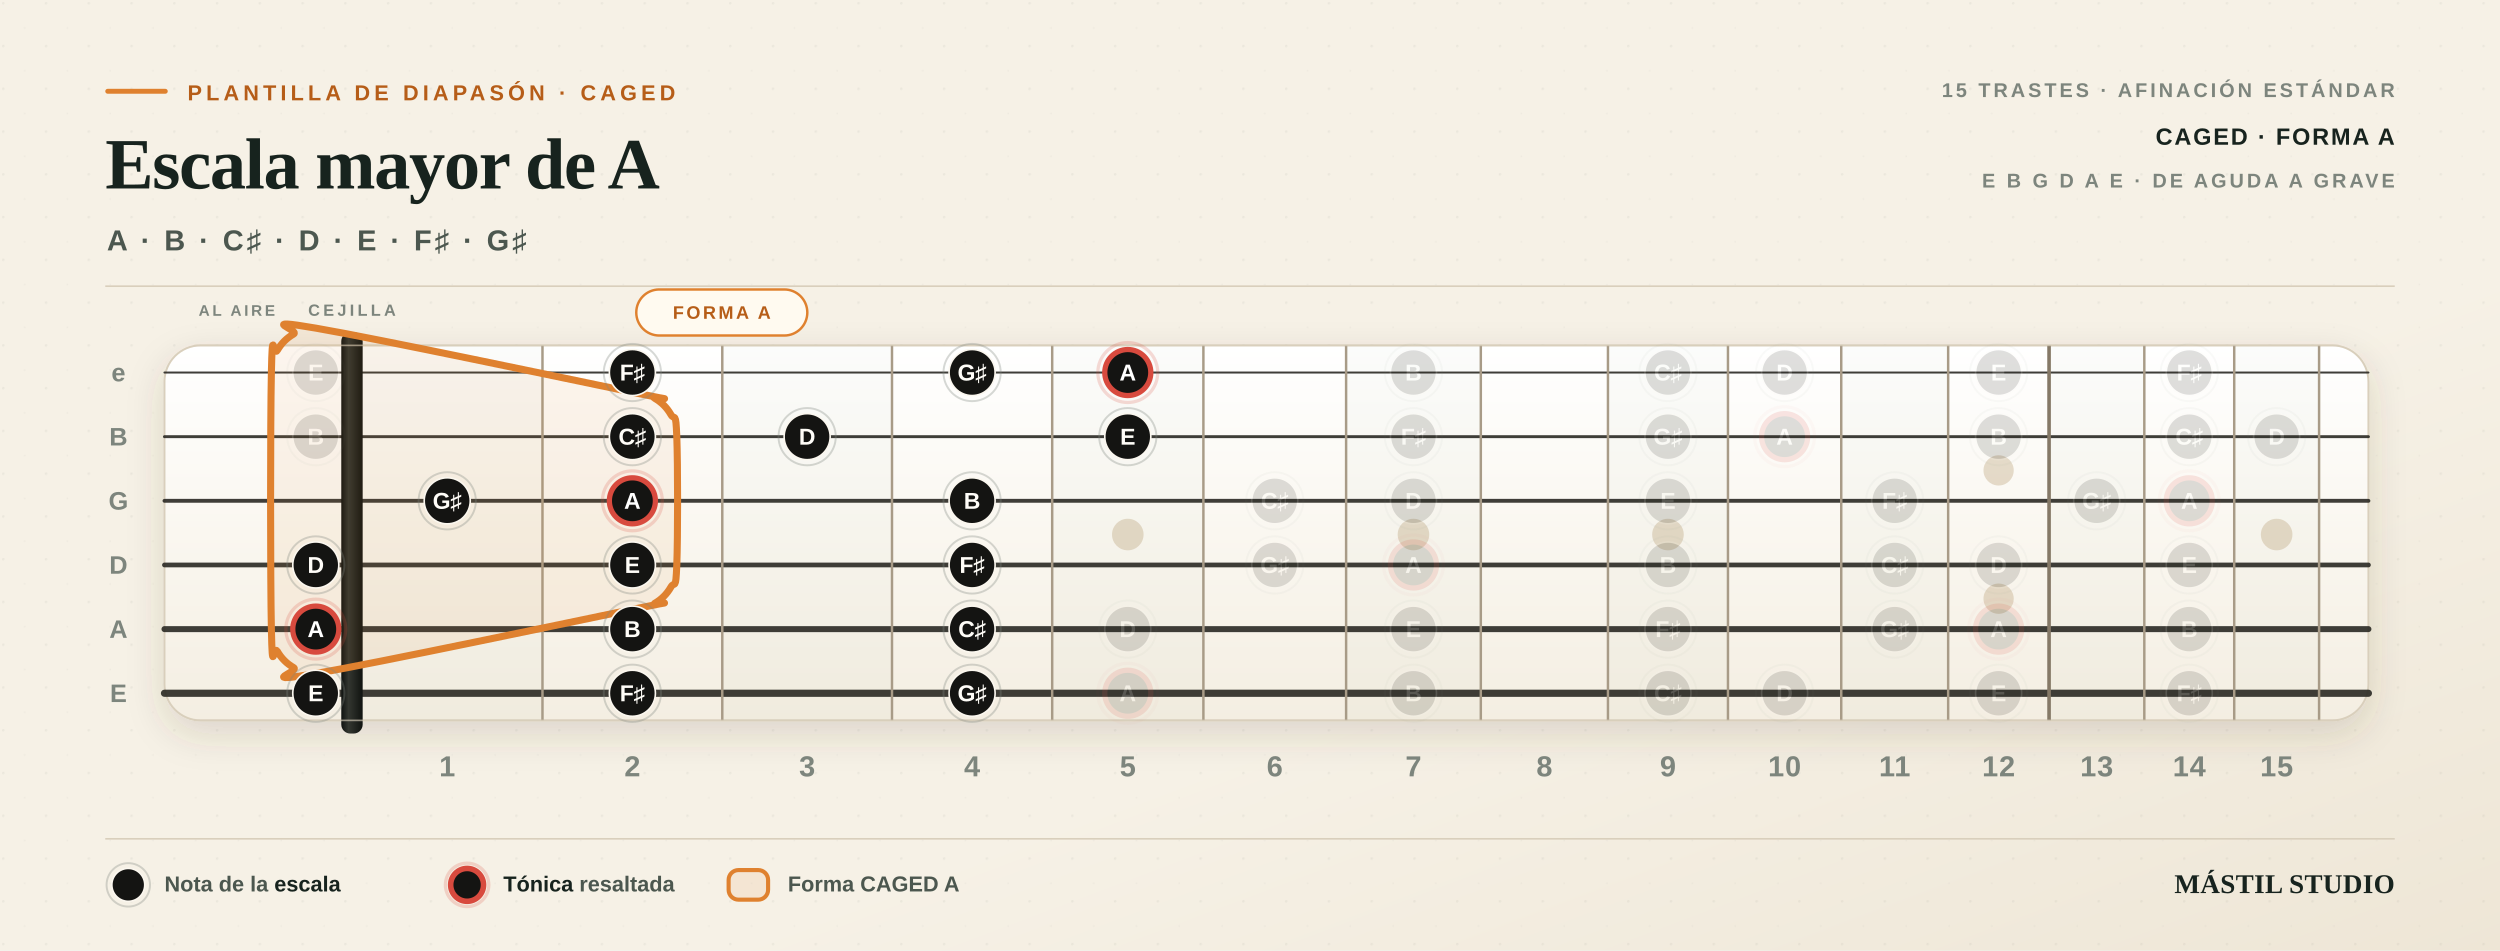
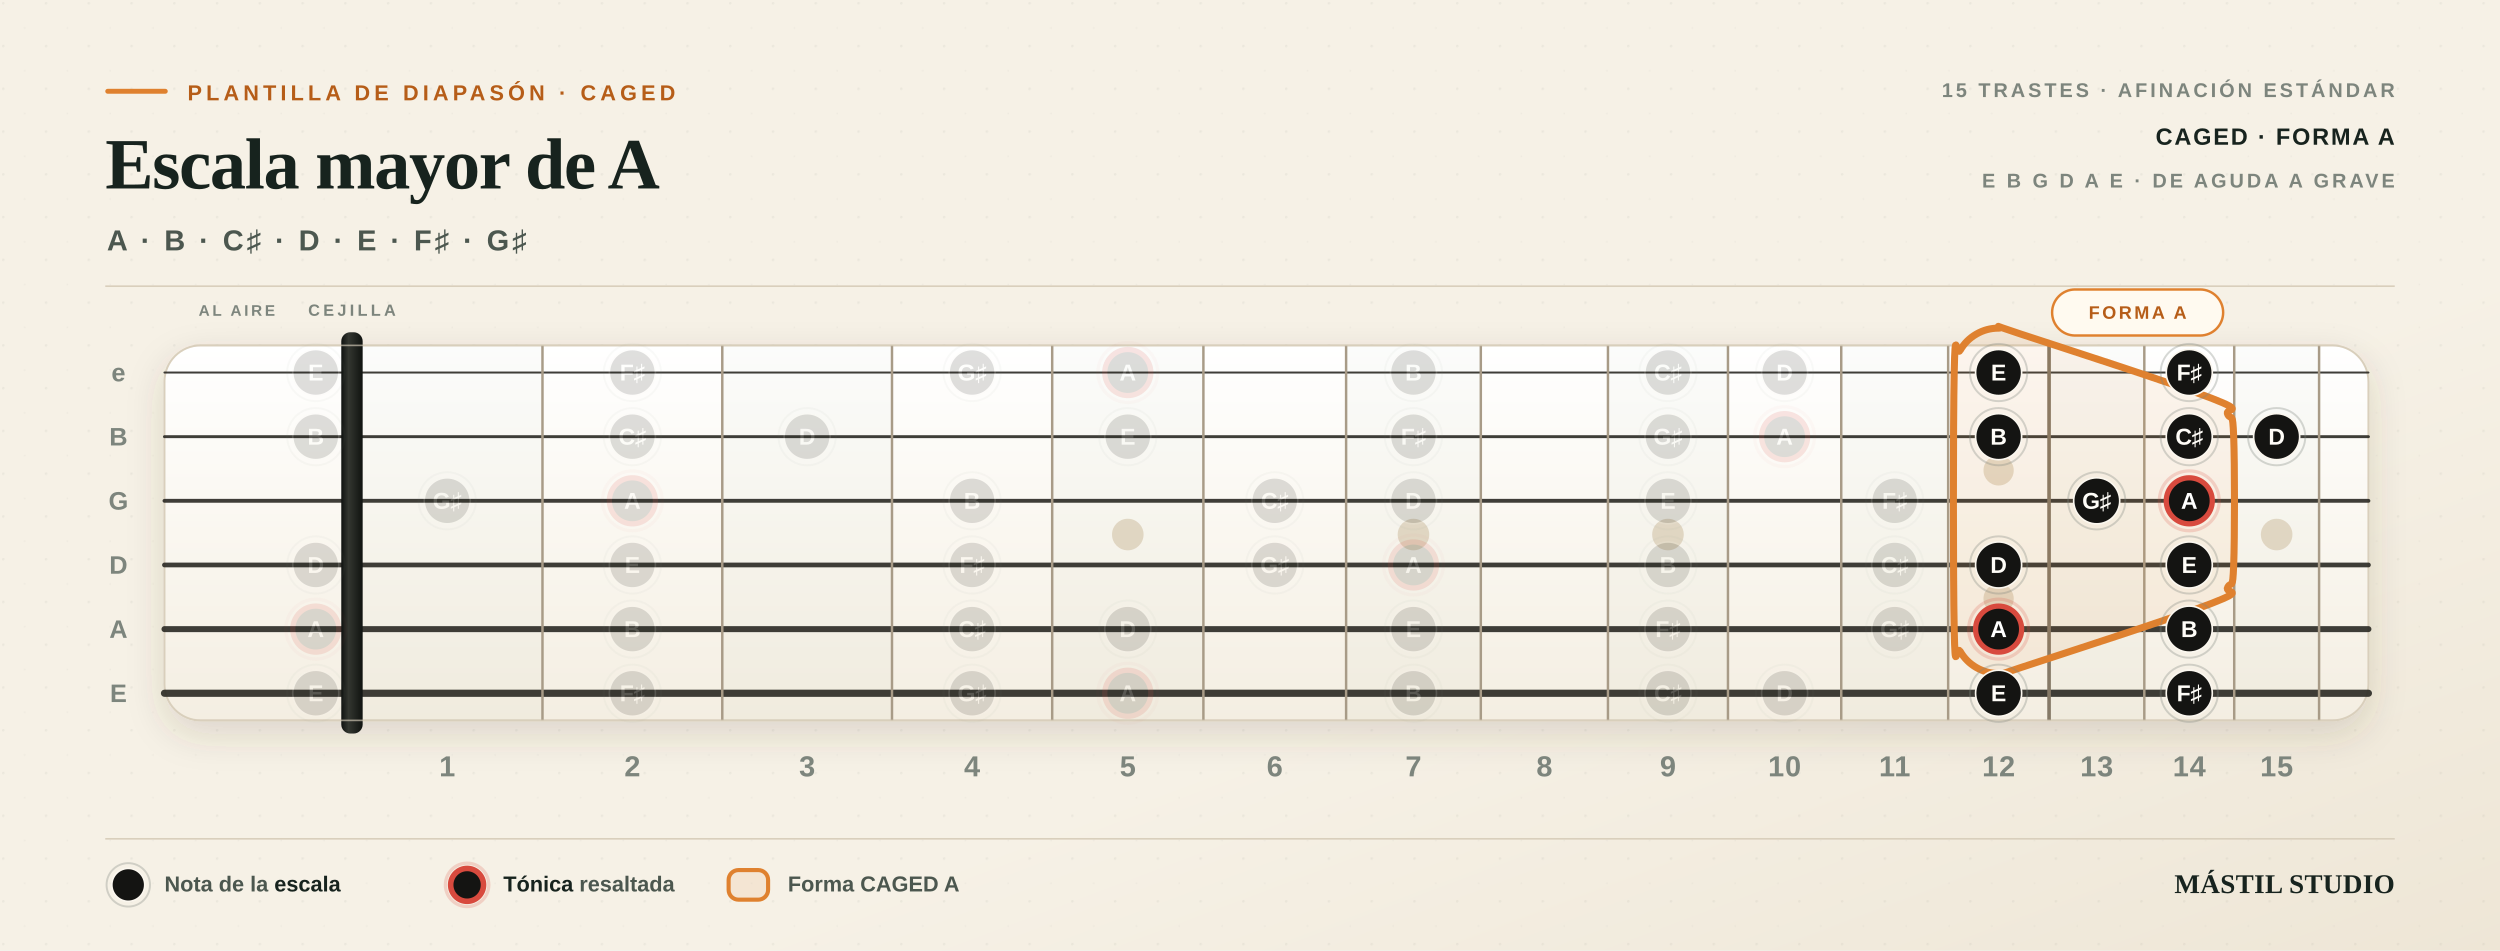
<svg xmlns="http://www.w3.org/2000/svg" width="1520" height="578" viewBox="0 0 1520 578" role="img" aria-labelledby="dsh-title dsh-desc">
  <defs>
    <linearGradient id="paper" x1="0" y1="0" x2="1" y2="1">
      <stop offset="0" stop-color="#f6f1e6" />
      <stop offset="0.64" stop-color="#f6f1e6" />
      <stop offset="1" stop-color="#eee6d6" />
    </linearGradient>
    <linearGradient id="board" x1="0" y1="0" x2="0" y2="1">
      <stop offset="0" stop-color="#ffffff" />
      <stop offset="0.5" stop-color="#faf7f0" />
      <stop offset="1" stop-color="#f4eee2" />
    </linearGradient>
    <linearGradient id="capo" x1="0" y1="0" x2="1" y2="0">
      <stop offset="0" stop-color="#0f1210" />
      <stop offset="0.34" stop-color="#333630" />
      <stop offset="1" stop-color="#101310" />
    </linearGradient>
    <filter id="board-shadow" x="-10%" y="-20%" width="120%" height="150%">
      <feDropShadow dx="0" dy="8" stdDeviation="11" flood-color="#4a3c27" flood-opacity="0.15" />
    </filter>
    <pattern id="paper-grain" width="26" height="26" patternUnits="userSpaceOnUse">
      <circle cx="2" cy="2" r="0.8" fill="#17231e" opacity="0.045" />
      <circle cx="15" cy="17" r="0.55" fill="#17231e" opacity="0.035" />
    </pattern>
    <style>
      .eyebrow { font-family: "Segoe UI", Arial, sans-serif; font-size: 13.2px; font-weight: 700; letter-spacing: 2.5px; fill: #b65d18; }
      .title { font-family: Georgia, "Times New Roman", serif; font-weight: 700; fill: #17231e; letter-spacing: -0.8px; }
      .subtitle { font-family: "Segoe UI", Arial, sans-serif; font-size: 17.6px; font-weight: 600; letter-spacing: 1.8px; fill: #4c574f; }
      .meta { font-family: "Segoe UI", Arial, sans-serif; font-size: 12.1px; font-weight: 700; letter-spacing: 1.8px; fill: #7d857d; }
      .meta-strong { font-family: "Segoe UI", Arial, sans-serif; font-size: 14.3px; font-weight: 700; letter-spacing: 1.1px; fill: #17231e; }
      .board-base { fill: url(#board); stroke: #d9cfbc; stroke-width: 1.2; filter: url(#board-shadow); }
      .fret-shade { fill: #17231e; opacity: 0.018; }
      .string { stroke: #2a2924; stroke-linecap: round; opacity: 0.9; }
      .string--inactive { opacity: 0.16; }
      .fret { stroke: #a89b87; stroke-width: 1.5; }
      .fret-twelfth { stroke: #857967; stroke-width: 2.2; }
      .fret-marker { fill: #bda57f; stroke: none; opacity: 0.38; }
      .fret-number { font-family: "Segoe UI", Arial, sans-serif; font-size: 17.6px; font-weight: 600; fill: #7d857d; letter-spacing: 0.5px; }
      .string-label text { font-family: "Segoe UI", Arial, sans-serif; font-size: 15.4px; font-weight: 700; fill: #7d857d; letter-spacing: 0.5px; }
      .capo { fill: url(#capo); }
      .capo-label { font-family: "Segoe UI", Arial, sans-serif; font-size: 9.9px; font-weight: 700; letter-spacing: 2px; fill: #7d857d; }
      .open-label { font-family: "Segoe UI", Arial, sans-serif; font-size: 9.35px; font-weight: 700; letter-spacing: 1.6px; fill: #7d857d; }
      .note-disc { fill: #141412; stroke: #fbf7ef; stroke-width: 1; }
      .note-label { font-family: "Segoe UI", Arial, sans-serif; font-weight: 800; fill: #fffdf8; letter-spacing: -0.2px; }
      .root-halo { fill: none; stroke: #d84a3e; stroke-width: 2; opacity: 0.2; }
      .note-halo { fill: none; stroke: #7d857d; stroke-width: 1.2; opacity: 0.32; }
      .is-root .note-disc { stroke: #d84a3e; stroke-width: 3.2; }
      .is-root .note-label { fill: #fff; }
      .role-third .note-disc { stroke: #3f8f5a; stroke-width: 2.4; }
      .role-fifth .note-disc { stroke: #df812f; stroke-width: 2.4; }
      .role-seventh .note-disc { stroke: #3b78b8; stroke-width: 2.4; }
      .role-third .note-halo { stroke: #3f8f5a; }
      .role-fifth .note-halo { stroke: #df812f; }
      .role-seventh .note-halo { stroke: #3b78b8; }
      .note.is-context { opacity: 0.14; }
      .shape-hull { fill: #df812f; fill-opacity: 0.08; stroke: #df812f; stroke-width: 4.3; stroke-linejoin: round; }
      .shape-tag rect { fill: #fffaf0; stroke: #df812f; stroke-width: 1.5; }
      .shape-tag text { font-family: "Segoe UI", Arial, sans-serif; font-size: 11px; font-weight: 800; letter-spacing: 1.5px; fill: #b65d18; }
      .shape-tag--all rect { fill-opacity: 0.78; stroke-opacity: 0.72; }
      .shape-tag--all text { font-size: 9.9px; letter-spacing: 0.9px; fill: #4c574f; }
      .legend-text { font-family: "Segoe UI", Arial, sans-serif; font-size: 13.2px; font-weight: 600; fill: #4c574f; }
      .legend-strong { font-weight: 800; fill: #17231e; }
      .legend-halo { fill: none; stroke: #7d857d; stroke-width: 1.2; opacity: 0.32; }
      .legend-halo--third { stroke: #3f8f5a; }
      .legend-halo--fifth { stroke: #df812f; }
      .legend-halo--seventh { stroke: #3b78b8; }
      .footer-mark { font-family: Georgia, "Times New Roman", serif; font-size: 16.5px; font-weight: 700; fill: #17231e; letter-spacing: 0.2px; }
    </style>
  </defs>
  <rect width="1520" height="578" fill="url(#paper)" />
  <rect width="1520" height="578" fill="url(#paper-grain)" />
  <g class="header">
    <rect x="64" y="54" width="38" height="3" rx="1.5" fill="#df812f" />
    <text class="eyebrow" x="114" y="61" font-size="13.2">PLANTILLA DE DIAPASÓN · CAGED</text>
    <text class="title" x="64" y="114.6" font-size="44">Escala mayor de A</text>
    <text class="subtitle" x="65" y="152.24" font-size="17.6">A · B · C♯ · D · E · F♯ · G♯</text>
    <text class="meta" x="1456" y="59" text-anchor="end" font-size="12.1">15 TRASTES · AFINACIÓN ESTÁNDAR</text>
    <text class="meta-strong" x="1456" y="88" text-anchor="end" font-size="14.3">CAGED · FORMA A</text>
    <text class="meta" x="1456" y="114" text-anchor="end" font-size="12.1">E B G D A E · DE AGUDA A GRAVE</text>
    <line x1="64" y1="174" x2="1456" y2="174" stroke="#d9cfbc" stroke-width="1" />
  </g>
  <g class="neck">
    <rect class="board-base" x="100" y="210" width="1340" height="228" rx="22" />
    <rect class="fret-shade" x="214" y="210" width="115.825" height="228" />
    <rect class="fret-shade" x="439.148" y="210" width="103.188" height="228" />
    <rect class="fret-shade" x="639.733" y="210" width="91.93" height="228" />
    <rect class="fret-shade" x="818.433" y="210" width="81.9" height="228" />
    <rect class="fret-shade" x="977.637" y="210" width="72.965" height="228" />
    <rect class="fret-shade" x="1119.472" y="210" width="65.004" height="228" />
    <rect class="fret-shade" x="1245.832" y="210" width="57.912" height="228" />
    <rect class="fret-shade" x="1358.406" y="210" width="51.594" height="228" />
    <circle class="fret-marker" cx="685.698" cy="325" r="9.6" />
    <circle class="fret-marker" cx="859.383" cy="325" r="9.6" />
    <circle class="fret-marker" cx="1014.119" cy="325" r="9.6" />
    <circle class="fret-marker" cx="1384.203" cy="325" r="9.6" />
    <circle class="fret-marker fret-marker--double" cx="1215.154" cy="286" r="9.2" />
    <circle class="fret-marker fret-marker--double" cx="1215.154" cy="364" r="9.2" />
    <line class="string " x1="100" y1="226.5" x2="1440" y2="226.5" stroke-width="1.25" />
    <line class="string " x1="100" y1="265.5" x2="1440" y2="265.5" stroke-width="1.8" />
    <line class="string " x1="100" y1="304.5" x2="1440" y2="304.5" stroke-width="2.35" />
    <line class="string " x1="100" y1="343.5" x2="1440" y2="343.5" stroke-width="2.9" />
    <line class="string " x1="100" y1="382.5" x2="1440" y2="382.5" stroke-width="3.65" />
    <line class="string " x1="100" y1="421.5" x2="1440" y2="421.5" stroke-width="4.35" />
    <line class="fret " x1="329.825" y1="210" x2="329.825" y2="438" />
    <line class="fret " x1="439.148" y1="210" x2="439.148" y2="438" />
    <line class="fret " x1="542.336" y1="210" x2="542.336" y2="438" />
    <line class="fret " x1="639.733" y1="210" x2="639.733" y2="438" />
    <line class="fret " x1="731.663" y1="210" x2="731.663" y2="438" />
    <line class="fret " x1="818.433" y1="210" x2="818.433" y2="438" />
    <line class="fret " x1="900.333" y1="210" x2="900.333" y2="438" />
    <line class="fret " x1="977.637" y1="210" x2="977.637" y2="438" />
    <line class="fret " x1="1050.602" y1="210" x2="1050.602" y2="438" />
    <line class="fret " x1="1119.472" y1="210" x2="1119.472" y2="438" />
    <line class="fret " x1="1184.476" y1="210" x2="1184.476" y2="438" />
    <line class="fret fret-twelfth" x1="1245.832" y1="210" x2="1245.832" y2="438" />
    <line class="fret " x1="1303.744" y1="210" x2="1303.744" y2="438" />
    <line class="fret " x1="1358.406" y1="210" x2="1358.406" y2="438" />
    <line class="fret " x1="1410" y1="210" x2="1410" y2="438" />
    <rect class="capo" x="207.5" y="202" width="13" height="244" rx="5.5" />
    <line x1="118" y1="210" x2="1422" y2="210" stroke="#d9cfbc" stroke-width="1" opacity="0.65" />
    <line x1="118" y1="438" x2="1422" y2="438" stroke="#d9cfbc" stroke-width="1" opacity="0.65" />
-     <g class="shape-tag" transform="translate(438.8489 190)">
+     <g class="shape-tag" transform="translate(1299.678 190)">
      <rect x="-52" y="-14" width="104" height="28" rx="14" />
      <text text-anchor="middle" dominant-baseline="central">FORMA A</text>
    </g>
-     <path class="shape-hull" d="M 165 226.5 C 165.65 195.99, 166.19 217.21, 168.62 213 C 171.05 208.79, 174.29 205.55, 178.5 203.12 C 182.71 200.69, 154.92 193.13, 192 199.5 C 229.08 205.87, 347.41 230.83, 384.49 238.5 C 421.56 246.17, 393.78 239.69, 397.99 242.12 C 402.2 244.55, 405.44 247.79, 407.87 252 C 410.3 256.21, 410.84 249.03, 411.49 265.5 C 412.14 281.97, 412.14 327.03, 411.49 343.5 C 410.84 359.97, 410.3 352.79, 407.87 357 C 405.44 361.21, 402.2 364.45, 397.99 366.88 C 393.78 369.31, 421.56 362.83, 384.49 370.5 C 347.41 378.17, 229.08 403.13, 192 409.5 C 154.92 415.87, 182.71 408.31, 178.5 405.88 C 174.29 403.45, 171.05 400.21, 168.62 396 C 166.19 391.79, 165.65 413.01, 165 382.5 C 164.35 351.99, 164.35 257.01, 165 226.5 Z" />
+     <path class="shape-hull" d="M 1188.15 226.5 C 1188.81 195.99, 1189.34 217.21, 1191.77 213 C 1194.2 208.79, 1197.45 205.55, 1201.65 203.12 C 1205.86 200.69, 1210.29 199.5, 1215.15 199.5 C 1220.01 199.5, 1205.36 195.45, 1228.65 203.12 C 1251.95 210.79, 1321.93 233.32, 1344.58 242.12 C 1367.22 250.92, 1352.03 247.79, 1354.46 252 C 1356.89 256.21, 1357.42 249.03, 1358.08 265.5 C 1358.73 281.97, 1358.73 327.03, 1358.08 343.5 C 1357.42 359.97, 1356.89 352.79, 1354.46 357 C 1352.03 361.21, 1367.22 358.08, 1344.58 366.88 C 1321.93 375.68, 1251.95 398.21, 1228.65 405.88 C 1205.36 413.55, 1220.01 409.5, 1215.15 409.5 C 1210.29 409.5, 1205.86 408.31, 1201.65 405.88 C 1197.45 403.45, 1194.2 400.21, 1191.77 396 C 1189.34 391.79, 1188.81 413.01, 1188.15 382.5 C 1187.5 351.99, 1187.5 257.01, 1188.15 226.5 Z" />
    <g class="note is-context" transform="translate(192 226.5)">
      <circle class="note-halo" r="17.4" />
      <circle class="note-disc" r="14" />
      <text class="note-label" text-anchor="middle" dominant-baseline="central" font-size="14">E</text>
    </g>
    <g class="note is-context" transform="translate(192 265.5)">
      <circle class="note-halo" r="17.4" />
      <circle class="note-disc" r="14" />
      <text class="note-label" text-anchor="middle" dominant-baseline="central" font-size="14">B</text>
    </g>
-     <g class="note" transform="translate(192 343.5)">
-       <circle class="note-halo" r="17.4" />
-       <circle class="note-disc" r="14" />
-       <text class="note-label" text-anchor="middle" dominant-baseline="central" font-size="14">D</text>
-     </g>
-     <g class="note is-root" transform="translate(192 382.5)">
-       <circle class="root-halo" r="18.2" />
-       <circle class="note-disc" r="14" />
-       <text class="note-label" text-anchor="middle" dominant-baseline="central" font-size="14">A</text>
-     </g>
-     <g class="note" transform="translate(192 421.5)">
-       <circle class="note-halo" r="17.4" />
-       <circle class="note-disc" r="14" />
-       <text class="note-label" text-anchor="middle" dominant-baseline="central" font-size="14">E</text>
-     </g>
-     <g class="note" transform="translate(384.4864 226.5)">
-       <circle class="note-halo" r="17.4" />
-       <circle class="note-disc" r="14" />
-       <text class="note-label" text-anchor="middle" dominant-baseline="central" font-size="14">F♯</text>
-     </g>
-     <g class="note" transform="translate(591.0345 226.5)">
-       <circle class="note-halo" r="17.4" />
-       <circle class="note-disc" r="14" />
-       <text class="note-label" text-anchor="middle" dominant-baseline="central" font-size="14">G♯</text>
-     </g>
-     <g class="note is-root" transform="translate(685.6977 226.5)">
+     <g class="note is-context" transform="translate(192 343.5)">
+       <circle class="note-halo" r="17.4" />
+       <circle class="note-disc" r="14" />
+       <text class="note-label" text-anchor="middle" dominant-baseline="central" font-size="14">D</text>
+     </g>
+     <g class="note is-root is-context" transform="translate(192 382.5)">
+       <circle class="root-halo" r="18.2" />
+       <circle class="note-disc" r="14" />
+       <text class="note-label" text-anchor="middle" dominant-baseline="central" font-size="14">A</text>
+     </g>
+     <g class="note is-context" transform="translate(192 421.5)">
+       <circle class="note-halo" r="17.4" />
+       <circle class="note-disc" r="14" />
+       <text class="note-label" text-anchor="middle" dominant-baseline="central" font-size="14">E</text>
+     </g>
+     <g class="note is-context" transform="translate(384.4864 226.5)">
+       <circle class="note-halo" r="17.4" />
+       <circle class="note-disc" r="14" />
+       <text class="note-label" text-anchor="middle" dominant-baseline="central" font-size="14">F♯</text>
+     </g>
+     <g class="note is-context" transform="translate(591.0345 226.5)">
+       <circle class="note-halo" r="17.4" />
+       <circle class="note-disc" r="14" />
+       <text class="note-label" text-anchor="middle" dominant-baseline="central" font-size="14">G♯</text>
+     </g>
+     <g class="note is-root is-context" transform="translate(685.6977 226.5)">
      <circle class="root-halo" r="18.2" />
      <circle class="note-disc" r="14" />
      <text class="note-label" text-anchor="middle" dominant-baseline="central" font-size="14">A</text>
    </g>
    <g class="note is-context" transform="translate(859.3833 226.5)">
      <circle class="note-halo" r="17.4" />
      <circle class="note-disc" r="14" />
      <text class="note-label" text-anchor="middle" dominant-baseline="central" font-size="14">B</text>
    </g>
    <g class="note is-context" transform="translate(1014.119 226.5)">
      <circle class="note-halo" r="17.4" />
      <circle class="note-disc" r="14" />
      <text class="note-label" text-anchor="middle" dominant-baseline="central" font-size="14">C♯</text>
    </g>
    <g class="note is-context" transform="translate(1085.037 226.5)">
      <circle class="note-halo" r="17.4" />
      <circle class="note-disc" r="14" />
      <text class="note-label" text-anchor="middle" dominant-baseline="central" font-size="14">D</text>
    </g>
-     <g class="note is-context" transform="translate(1215.154 226.5)">
-       <circle class="note-halo" r="17.4" />
-       <circle class="note-disc" r="14" />
-       <text class="note-label" text-anchor="middle" dominant-baseline="central" font-size="14">E</text>
-     </g>
-     <g class="note is-context" transform="translate(1331.075 226.5)">
-       <circle class="note-halo" r="17.4" />
-       <circle class="note-disc" r="14" />
-       <text class="note-label" text-anchor="middle" dominant-baseline="central" font-size="14">F♯</text>
-     </g>
-     <g class="note" transform="translate(384.4864 265.5)">
-       <circle class="note-halo" r="17.4" />
-       <circle class="note-disc" r="14" />
-       <text class="note-label" text-anchor="middle" dominant-baseline="central" font-size="14">C♯</text>
-     </g>
-     <g class="note" transform="translate(490.7423 265.5)">
-       <circle class="note-halo" r="17.4" />
-       <circle class="note-disc" r="14" />
-       <text class="note-label" text-anchor="middle" dominant-baseline="central" font-size="14">D</text>
-     </g>
-     <g class="note" transform="translate(685.6977 265.5)">
+     <g class="note" transform="translate(1215.154 226.5)">
+       <circle class="note-halo" r="17.4" />
+       <circle class="note-disc" r="14" />
+       <text class="note-label" text-anchor="middle" dominant-baseline="central" font-size="14">E</text>
+     </g>
+     <g class="note" transform="translate(1331.075 226.5)">
+       <circle class="note-halo" r="17.4" />
+       <circle class="note-disc" r="14" />
+       <text class="note-label" text-anchor="middle" dominant-baseline="central" font-size="14">F♯</text>
+     </g>
+     <g class="note is-context" transform="translate(384.4864 265.5)">
+       <circle class="note-halo" r="17.4" />
+       <circle class="note-disc" r="14" />
+       <text class="note-label" text-anchor="middle" dominant-baseline="central" font-size="14">C♯</text>
+     </g>
+     <g class="note is-context" transform="translate(490.7423 265.5)">
+       <circle class="note-halo" r="17.4" />
+       <circle class="note-disc" r="14" />
+       <text class="note-label" text-anchor="middle" dominant-baseline="central" font-size="14">D</text>
+     </g>
+     <g class="note is-context" transform="translate(685.6977 265.5)">
      <circle class="note-halo" r="17.4" />
      <circle class="note-disc" r="14" />
      <text class="note-label" text-anchor="middle" dominant-baseline="central" font-size="14">E</text>
    </g>
    <g class="note is-context" transform="translate(859.3833 265.5)">
      <circle class="note-halo" r="17.4" />
      <circle class="note-disc" r="14" />
      <text class="note-label" text-anchor="middle" dominant-baseline="central" font-size="14">F♯</text>
    </g>
    <g class="note is-context" transform="translate(1014.119 265.5)">
      <circle class="note-halo" r="17.4" />
      <circle class="note-disc" r="14" />
      <text class="note-label" text-anchor="middle" dominant-baseline="central" font-size="14">G♯</text>
    </g>
    <g class="note is-root is-context" transform="translate(1085.037 265.5)">
      <circle class="root-halo" r="18.2" />
      <circle class="note-disc" r="14" />
      <text class="note-label" text-anchor="middle" dominant-baseline="central" font-size="14">A</text>
    </g>
-     <g class="note is-context" transform="translate(1215.154 265.5)">
-       <circle class="note-halo" r="17.4" />
-       <circle class="note-disc" r="14" />
-       <text class="note-label" text-anchor="middle" dominant-baseline="central" font-size="14">B</text>
-     </g>
-     <g class="note is-context" transform="translate(1331.075 265.5)">
-       <circle class="note-halo" r="17.4" />
-       <circle class="note-disc" r="14" />
-       <text class="note-label" text-anchor="middle" dominant-baseline="central" font-size="14">C♯</text>
-     </g>
-     <g class="note is-context" transform="translate(1384.203 265.5)">
-       <circle class="note-halo" r="17.4" />
-       <circle class="note-disc" r="14" />
-       <text class="note-label" text-anchor="middle" dominant-baseline="central" font-size="14">D</text>
-     </g>
-     <g class="note" transform="translate(271.9123 304.5)">
-       <circle class="note-halo" r="17.4" />
-       <circle class="note-disc" r="14" />
-       <text class="note-label" text-anchor="middle" dominant-baseline="central" font-size="14">G♯</text>
-     </g>
-     <g class="note is-root" transform="translate(384.4864 304.5)">
-       <circle class="root-halo" r="18.2" />
-       <circle class="note-disc" r="14" />
-       <text class="note-label" text-anchor="middle" dominant-baseline="central" font-size="14">A</text>
-     </g>
-     <g class="note" transform="translate(591.0345 304.5)">
+     <g class="note" transform="translate(1215.154 265.5)">
+       <circle class="note-halo" r="17.4" />
+       <circle class="note-disc" r="14" />
+       <text class="note-label" text-anchor="middle" dominant-baseline="central" font-size="14">B</text>
+     </g>
+     <g class="note" transform="translate(1331.075 265.5)">
+       <circle class="note-halo" r="17.4" />
+       <circle class="note-disc" r="14" />
+       <text class="note-label" text-anchor="middle" dominant-baseline="central" font-size="14">C♯</text>
+     </g>
+     <g class="note" transform="translate(1384.203 265.5)">
+       <circle class="note-halo" r="17.4" />
+       <circle class="note-disc" r="14" />
+       <text class="note-label" text-anchor="middle" dominant-baseline="central" font-size="14">D</text>
+     </g>
+     <g class="note is-context" transform="translate(271.9123 304.5)">
+       <circle class="note-halo" r="17.4" />
+       <circle class="note-disc" r="14" />
+       <text class="note-label" text-anchor="middle" dominant-baseline="central" font-size="14">G♯</text>
+     </g>
+     <g class="note is-root is-context" transform="translate(384.4864 304.5)">
+       <circle class="root-halo" r="18.2" />
+       <circle class="note-disc" r="14" />
+       <text class="note-label" text-anchor="middle" dominant-baseline="central" font-size="14">A</text>
+     </g>
+     <g class="note is-context" transform="translate(591.0345 304.5)">
      <circle class="note-halo" r="17.4" />
      <circle class="note-disc" r="14" />
      <text class="note-label" text-anchor="middle" dominant-baseline="central" font-size="14">B</text>
    </g>
    <g class="note is-context" transform="translate(775.0479 304.5)">
      <circle class="note-halo" r="17.4" />
      <circle class="note-disc" r="14" />
      <text class="note-label" text-anchor="middle" dominant-baseline="central" font-size="14">C♯</text>
    </g>
    <g class="note is-context" transform="translate(859.3833 304.5)">
      <circle class="note-halo" r="17.4" />
      <circle class="note-disc" r="14" />
      <text class="note-label" text-anchor="middle" dominant-baseline="central" font-size="14">D</text>
    </g>
    <g class="note is-context" transform="translate(1014.119 304.5)">
      <circle class="note-halo" r="17.4" />
      <circle class="note-disc" r="14" />
      <text class="note-label" text-anchor="middle" dominant-baseline="central" font-size="14">E</text>
    </g>
    <g class="note is-context" transform="translate(1151.974 304.5)">
      <circle class="note-halo" r="17.4" />
      <circle class="note-disc" r="14" />
      <text class="note-label" text-anchor="middle" dominant-baseline="central" font-size="14">F♯</text>
    </g>
-     <g class="note is-context" transform="translate(1274.788 304.5)">
-       <circle class="note-halo" r="17.4" />
-       <circle class="note-disc" r="14" />
-       <text class="note-label" text-anchor="middle" dominant-baseline="central" font-size="14">G♯</text>
-     </g>
-     <g class="note is-root is-context" transform="translate(1331.075 304.5)">
-       <circle class="root-halo" r="18.2" />
-       <circle class="note-disc" r="14" />
-       <text class="note-label" text-anchor="middle" dominant-baseline="central" font-size="14">A</text>
-     </g>
-     <g class="note" transform="translate(384.4864 343.5)">
-       <circle class="note-halo" r="17.4" />
-       <circle class="note-disc" r="14" />
-       <text class="note-label" text-anchor="middle" dominant-baseline="central" font-size="14">E</text>
-     </g>
-     <g class="note" transform="translate(591.0345 343.5)">
+     <g class="note" transform="translate(1274.788 304.5)">
+       <circle class="note-halo" r="17.4" />
+       <circle class="note-disc" r="14" />
+       <text class="note-label" text-anchor="middle" dominant-baseline="central" font-size="14">G♯</text>
+     </g>
+     <g class="note is-root" transform="translate(1331.075 304.5)">
+       <circle class="root-halo" r="18.2" />
+       <circle class="note-disc" r="14" />
+       <text class="note-label" text-anchor="middle" dominant-baseline="central" font-size="14">A</text>
+     </g>
+     <g class="note is-context" transform="translate(384.4864 343.5)">
+       <circle class="note-halo" r="17.4" />
+       <circle class="note-disc" r="14" />
+       <text class="note-label" text-anchor="middle" dominant-baseline="central" font-size="14">E</text>
+     </g>
+     <g class="note is-context" transform="translate(591.0345 343.5)">
      <circle class="note-halo" r="17.4" />
      <circle class="note-disc" r="14" />
      <text class="note-label" text-anchor="middle" dominant-baseline="central" font-size="14">F♯</text>
    </g>
    <g class="note is-context" transform="translate(775.0479 343.5)">
      <circle class="note-halo" r="17.4" />
      <circle class="note-disc" r="14" />
      <text class="note-label" text-anchor="middle" dominant-baseline="central" font-size="14">G♯</text>
    </g>
    <g class="note is-root is-context" transform="translate(859.3833 343.5)">
      <circle class="root-halo" r="18.2" />
      <circle class="note-disc" r="14" />
      <text class="note-label" text-anchor="middle" dominant-baseline="central" font-size="14">A</text>
    </g>
    <g class="note is-context" transform="translate(1014.119 343.5)">
      <circle class="note-halo" r="17.4" />
      <circle class="note-disc" r="14" />
      <text class="note-label" text-anchor="middle" dominant-baseline="central" font-size="14">B</text>
    </g>
    <g class="note is-context" transform="translate(1151.974 343.5)">
      <circle class="note-halo" r="17.4" />
      <circle class="note-disc" r="14" />
      <text class="note-label" text-anchor="middle" dominant-baseline="central" font-size="14">C♯</text>
    </g>
-     <g class="note is-context" transform="translate(1215.154 343.5)">
-       <circle class="note-halo" r="17.4" />
-       <circle class="note-disc" r="14" />
-       <text class="note-label" text-anchor="middle" dominant-baseline="central" font-size="14">D</text>
-     </g>
-     <g class="note is-context" transform="translate(1331.075 343.5)">
-       <circle class="note-halo" r="17.4" />
-       <circle class="note-disc" r="14" />
-       <text class="note-label" text-anchor="middle" dominant-baseline="central" font-size="14">E</text>
-     </g>
-     <g class="note" transform="translate(384.4864 382.5)">
-       <circle class="note-halo" r="17.4" />
-       <circle class="note-disc" r="14" />
-       <text class="note-label" text-anchor="middle" dominant-baseline="central" font-size="14">B</text>
-     </g>
-     <g class="note" transform="translate(591.0345 382.5)">
+     <g class="note" transform="translate(1215.154 343.5)">
+       <circle class="note-halo" r="17.4" />
+       <circle class="note-disc" r="14" />
+       <text class="note-label" text-anchor="middle" dominant-baseline="central" font-size="14">D</text>
+     </g>
+     <g class="note" transform="translate(1331.075 343.5)">
+       <circle class="note-halo" r="17.4" />
+       <circle class="note-disc" r="14" />
+       <text class="note-label" text-anchor="middle" dominant-baseline="central" font-size="14">E</text>
+     </g>
+     <g class="note is-context" transform="translate(384.4864 382.5)">
+       <circle class="note-halo" r="17.4" />
+       <circle class="note-disc" r="14" />
+       <text class="note-label" text-anchor="middle" dominant-baseline="central" font-size="14">B</text>
+     </g>
+     <g class="note is-context" transform="translate(591.0345 382.5)">
      <circle class="note-halo" r="17.4" />
      <circle class="note-disc" r="14" />
      <text class="note-label" text-anchor="middle" dominant-baseline="central" font-size="14">C♯</text>
    </g>
    <g class="note is-context" transform="translate(685.6977 382.5)">
      <circle class="note-halo" r="17.4" />
      <circle class="note-disc" r="14" />
      <text class="note-label" text-anchor="middle" dominant-baseline="central" font-size="14">D</text>
    </g>
    <g class="note is-context" transform="translate(859.3833 382.5)">
      <circle class="note-halo" r="17.4" />
      <circle class="note-disc" r="14" />
      <text class="note-label" text-anchor="middle" dominant-baseline="central" font-size="14">E</text>
    </g>
    <g class="note is-context" transform="translate(1014.119 382.5)">
      <circle class="note-halo" r="17.4" />
      <circle class="note-disc" r="14" />
      <text class="note-label" text-anchor="middle" dominant-baseline="central" font-size="14">F♯</text>
    </g>
    <g class="note is-context" transform="translate(1151.974 382.5)">
      <circle class="note-halo" r="17.4" />
      <circle class="note-disc" r="14" />
      <text class="note-label" text-anchor="middle" dominant-baseline="central" font-size="14">G♯</text>
    </g>
-     <g class="note is-root is-context" transform="translate(1215.154 382.5)">
-       <circle class="root-halo" r="18.2" />
-       <circle class="note-disc" r="14" />
-       <text class="note-label" text-anchor="middle" dominant-baseline="central" font-size="14">A</text>
-     </g>
-     <g class="note is-context" transform="translate(1331.075 382.5)">
-       <circle class="note-halo" r="17.4" />
-       <circle class="note-disc" r="14" />
-       <text class="note-label" text-anchor="middle" dominant-baseline="central" font-size="14">B</text>
-     </g>
-     <g class="note" transform="translate(384.4864 421.5)">
-       <circle class="note-halo" r="17.4" />
-       <circle class="note-disc" r="14" />
-       <text class="note-label" text-anchor="middle" dominant-baseline="central" font-size="14">F♯</text>
-     </g>
-     <g class="note" transform="translate(591.0345 421.5)">
+     <g class="note is-root" transform="translate(1215.154 382.5)">
+       <circle class="root-halo" r="18.2" />
+       <circle class="note-disc" r="14" />
+       <text class="note-label" text-anchor="middle" dominant-baseline="central" font-size="14">A</text>
+     </g>
+     <g class="note" transform="translate(1331.075 382.5)">
+       <circle class="note-halo" r="17.4" />
+       <circle class="note-disc" r="14" />
+       <text class="note-label" text-anchor="middle" dominant-baseline="central" font-size="14">B</text>
+     </g>
+     <g class="note is-context" transform="translate(384.4864 421.5)">
+       <circle class="note-halo" r="17.4" />
+       <circle class="note-disc" r="14" />
+       <text class="note-label" text-anchor="middle" dominant-baseline="central" font-size="14">F♯</text>
+     </g>
+     <g class="note is-context" transform="translate(591.0345 421.5)">
      <circle class="note-halo" r="17.4" />
      <circle class="note-disc" r="14" />
      <text class="note-label" text-anchor="middle" dominant-baseline="central" font-size="14">G♯</text>
    </g>
    <g class="note is-root is-context" transform="translate(685.6977 421.5)">
      <circle class="root-halo" r="18.2" />
      <circle class="note-disc" r="14" />
      <text class="note-label" text-anchor="middle" dominant-baseline="central" font-size="14">A</text>
    </g>
    <g class="note is-context" transform="translate(859.3833 421.5)">
      <circle class="note-halo" r="17.4" />
      <circle class="note-disc" r="14" />
      <text class="note-label" text-anchor="middle" dominant-baseline="central" font-size="14">B</text>
    </g>
    <g class="note is-context" transform="translate(1014.119 421.5)">
      <circle class="note-halo" r="17.4" />
      <circle class="note-disc" r="14" />
      <text class="note-label" text-anchor="middle" dominant-baseline="central" font-size="14">C♯</text>
    </g>
    <g class="note is-context" transform="translate(1085.037 421.5)">
      <circle class="note-halo" r="17.4" />
      <circle class="note-disc" r="14" />
      <text class="note-label" text-anchor="middle" dominant-baseline="central" font-size="14">D</text>
    </g>
-     <g class="note is-context" transform="translate(1215.154 421.5)">
-       <circle class="note-halo" r="17.4" />
-       <circle class="note-disc" r="14" />
-       <text class="note-label" text-anchor="middle" dominant-baseline="central" font-size="14">E</text>
-     </g>
-     <g class="note is-context" transform="translate(1331.075 421.5)">
+     <g class="note" transform="translate(1215.154 421.5)">
+       <circle class="note-halo" r="17.4" />
+       <circle class="note-disc" r="14" />
+       <text class="note-label" text-anchor="middle" dominant-baseline="central" font-size="14">E</text>
+     </g>
+     <g class="note" transform="translate(1331.075 421.5)">
      <circle class="note-halo" r="17.4" />
      <circle class="note-disc" r="14" />
      <text class="note-label" text-anchor="middle" dominant-baseline="central" font-size="14">F♯</text>
    </g>
    <g class="string-label" opacity="1">
      <text x="72" y="226.5" text-anchor="middle" dominant-baseline="central">e</text>
    </g>
    <g class="string-label" opacity="1">
      <text x="72" y="265.5" text-anchor="middle" dominant-baseline="central">B</text>
    </g>
    <g class="string-label" opacity="1">
      <text x="72" y="304.5" text-anchor="middle" dominant-baseline="central">G</text>
    </g>
    <g class="string-label" opacity="1">
      <text x="72" y="343.5" text-anchor="middle" dominant-baseline="central">D</text>
    </g>
    <g class="string-label" opacity="1">
      <text x="72" y="382.5" text-anchor="middle" dominant-baseline="central">A</text>
    </g>
    <g class="string-label" opacity="1">
      <text x="72" y="421.5" text-anchor="middle" dominant-baseline="central">E</text>
    </g>
    <text class="capo-label" x="214" y="192" text-anchor="middle">CEJILLA</text>
    <text class="open-label" x="144" y="192" text-anchor="middle">AL AIRE</text>
  </g>
  <g class="fret-numbers">
    <text class="fret-number" x="271.912" y="472" text-anchor="middle">1</text>
    <text class="fret-number" x="384.486" y="472" text-anchor="middle">2</text>
    <text class="fret-number" x="490.742" y="472" text-anchor="middle">3</text>
    <text class="fret-number" x="591.035" y="472" text-anchor="middle">4</text>
    <text class="fret-number" x="685.698" y="472" text-anchor="middle">5</text>
    <text class="fret-number" x="775.048" y="472" text-anchor="middle">6</text>
    <text class="fret-number" x="859.383" y="472" text-anchor="middle">7</text>
    <text class="fret-number" x="938.985" y="472" text-anchor="middle">8</text>
    <text class="fret-number" x="1014.119" y="472" text-anchor="middle">9</text>
    <text class="fret-number" x="1085.037" y="472" text-anchor="middle">10</text>
    <text class="fret-number" x="1151.974" y="472" text-anchor="middle">11</text>
    <text class="fret-number" x="1215.154" y="472" text-anchor="middle">12</text>
    <text class="fret-number" x="1274.788" y="472" text-anchor="middle">13</text>
    <text class="fret-number" x="1331.075" y="472" text-anchor="middle">14</text>
    <text class="fret-number" x="1384.203" y="472" text-anchor="middle">15</text>
  </g>
  <g class="footer">
    <line x1="64" y1="510" x2="1456" y2="510" stroke="#d9cfbc" stroke-width="1" />
    <g transform="translate(78 538)">
      <circle class="legend-halo" cx="0" cy="0" r="13.2" />
      <circle cx="0" cy="0" r="10" fill="#141412" stroke="#fbf7ef" stroke-width="1" />
      <text class="legend-text" x="22" y="4">Nota de la <tspan class="legend-strong">escala</tspan>
      </text>
    </g>
    <g transform="translate(284 538)">
      <circle cx="0" cy="0" r="13.2" fill="none" stroke="#d84a3e" stroke-width="2" opacity="0.2" />
      <circle cx="0" cy="0" r="10" fill="#141412" stroke="#d84a3e" stroke-width="3.4" />
      <text class="legend-text" x="22" y="4">
        <tspan class="legend-strong">Tónica</tspan> resaltada</text>
    </g>
    <g transform="translate(455 538)">
      <rect x="-12" y="-9" width="24" height="18" rx="6" fill="#df812f" fill-opacity="0.1" stroke="#df812f" stroke-width="2.5" />
      <text class="legend-text" x="24" y="4">Forma CAGED A</text>
    </g>
    <text class="footer-mark" x="1456" y="543" text-anchor="end">MÁSTIL STUDIO</text>
  </g>
</svg>
